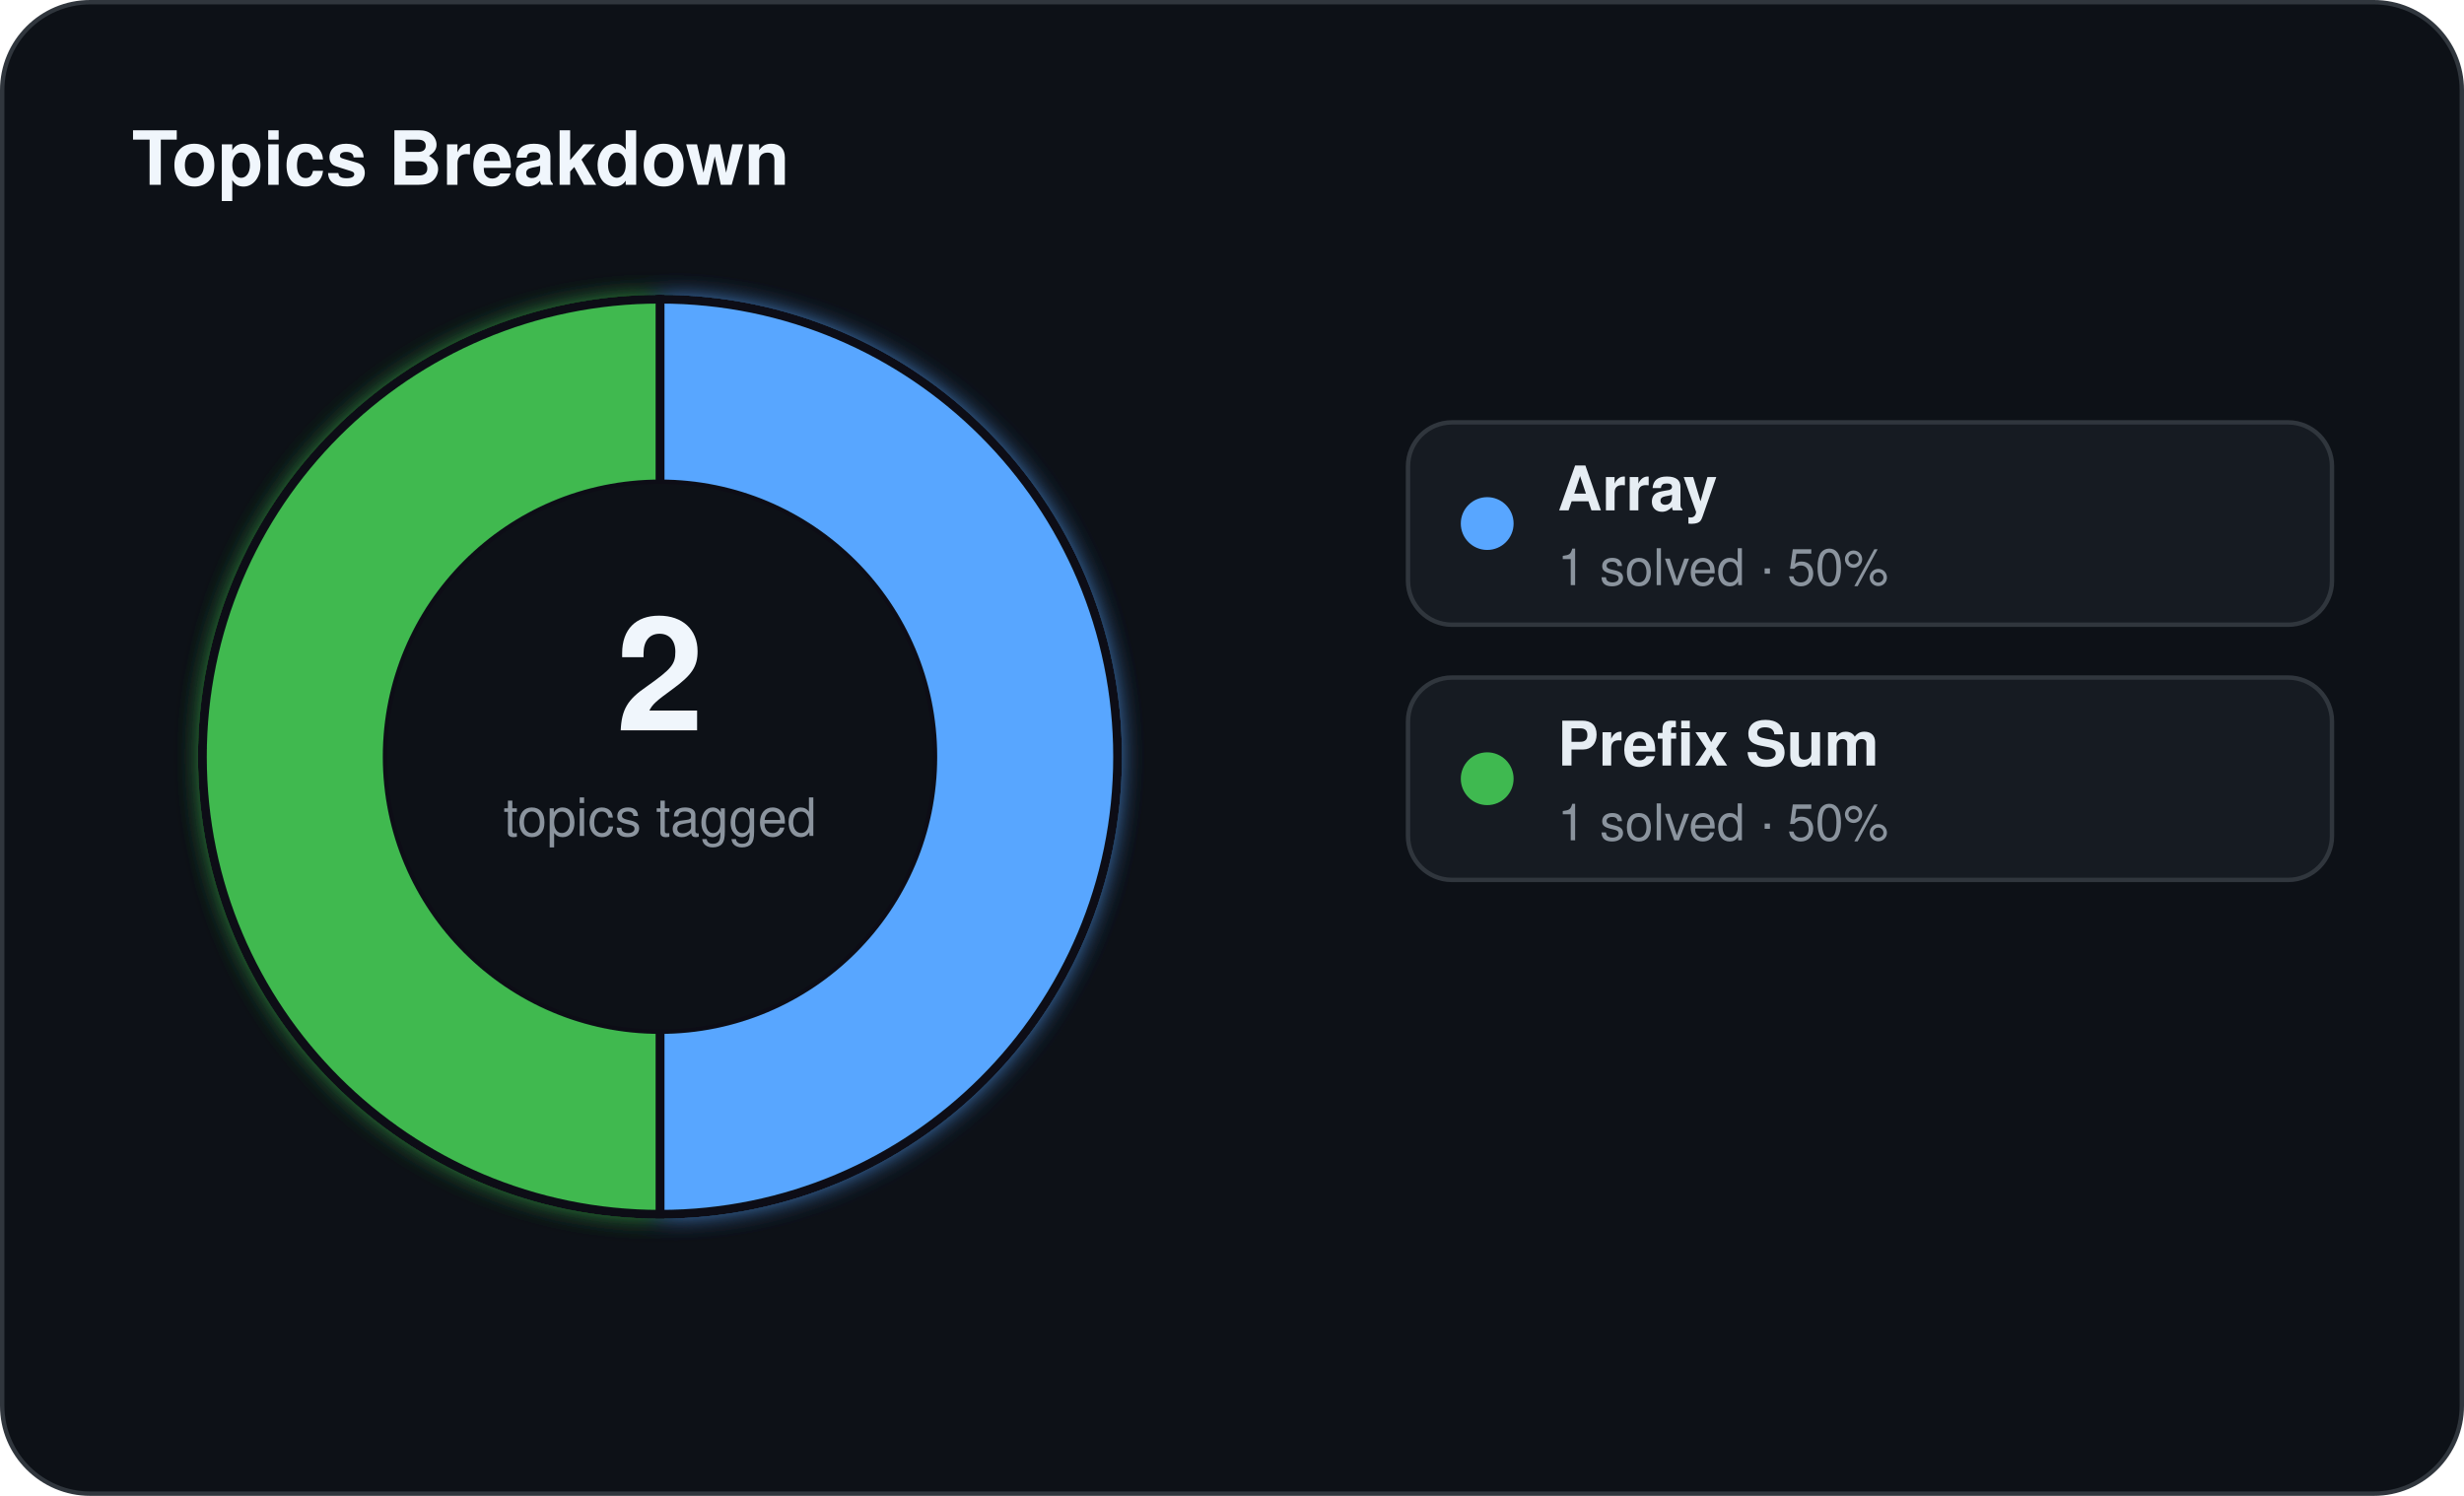
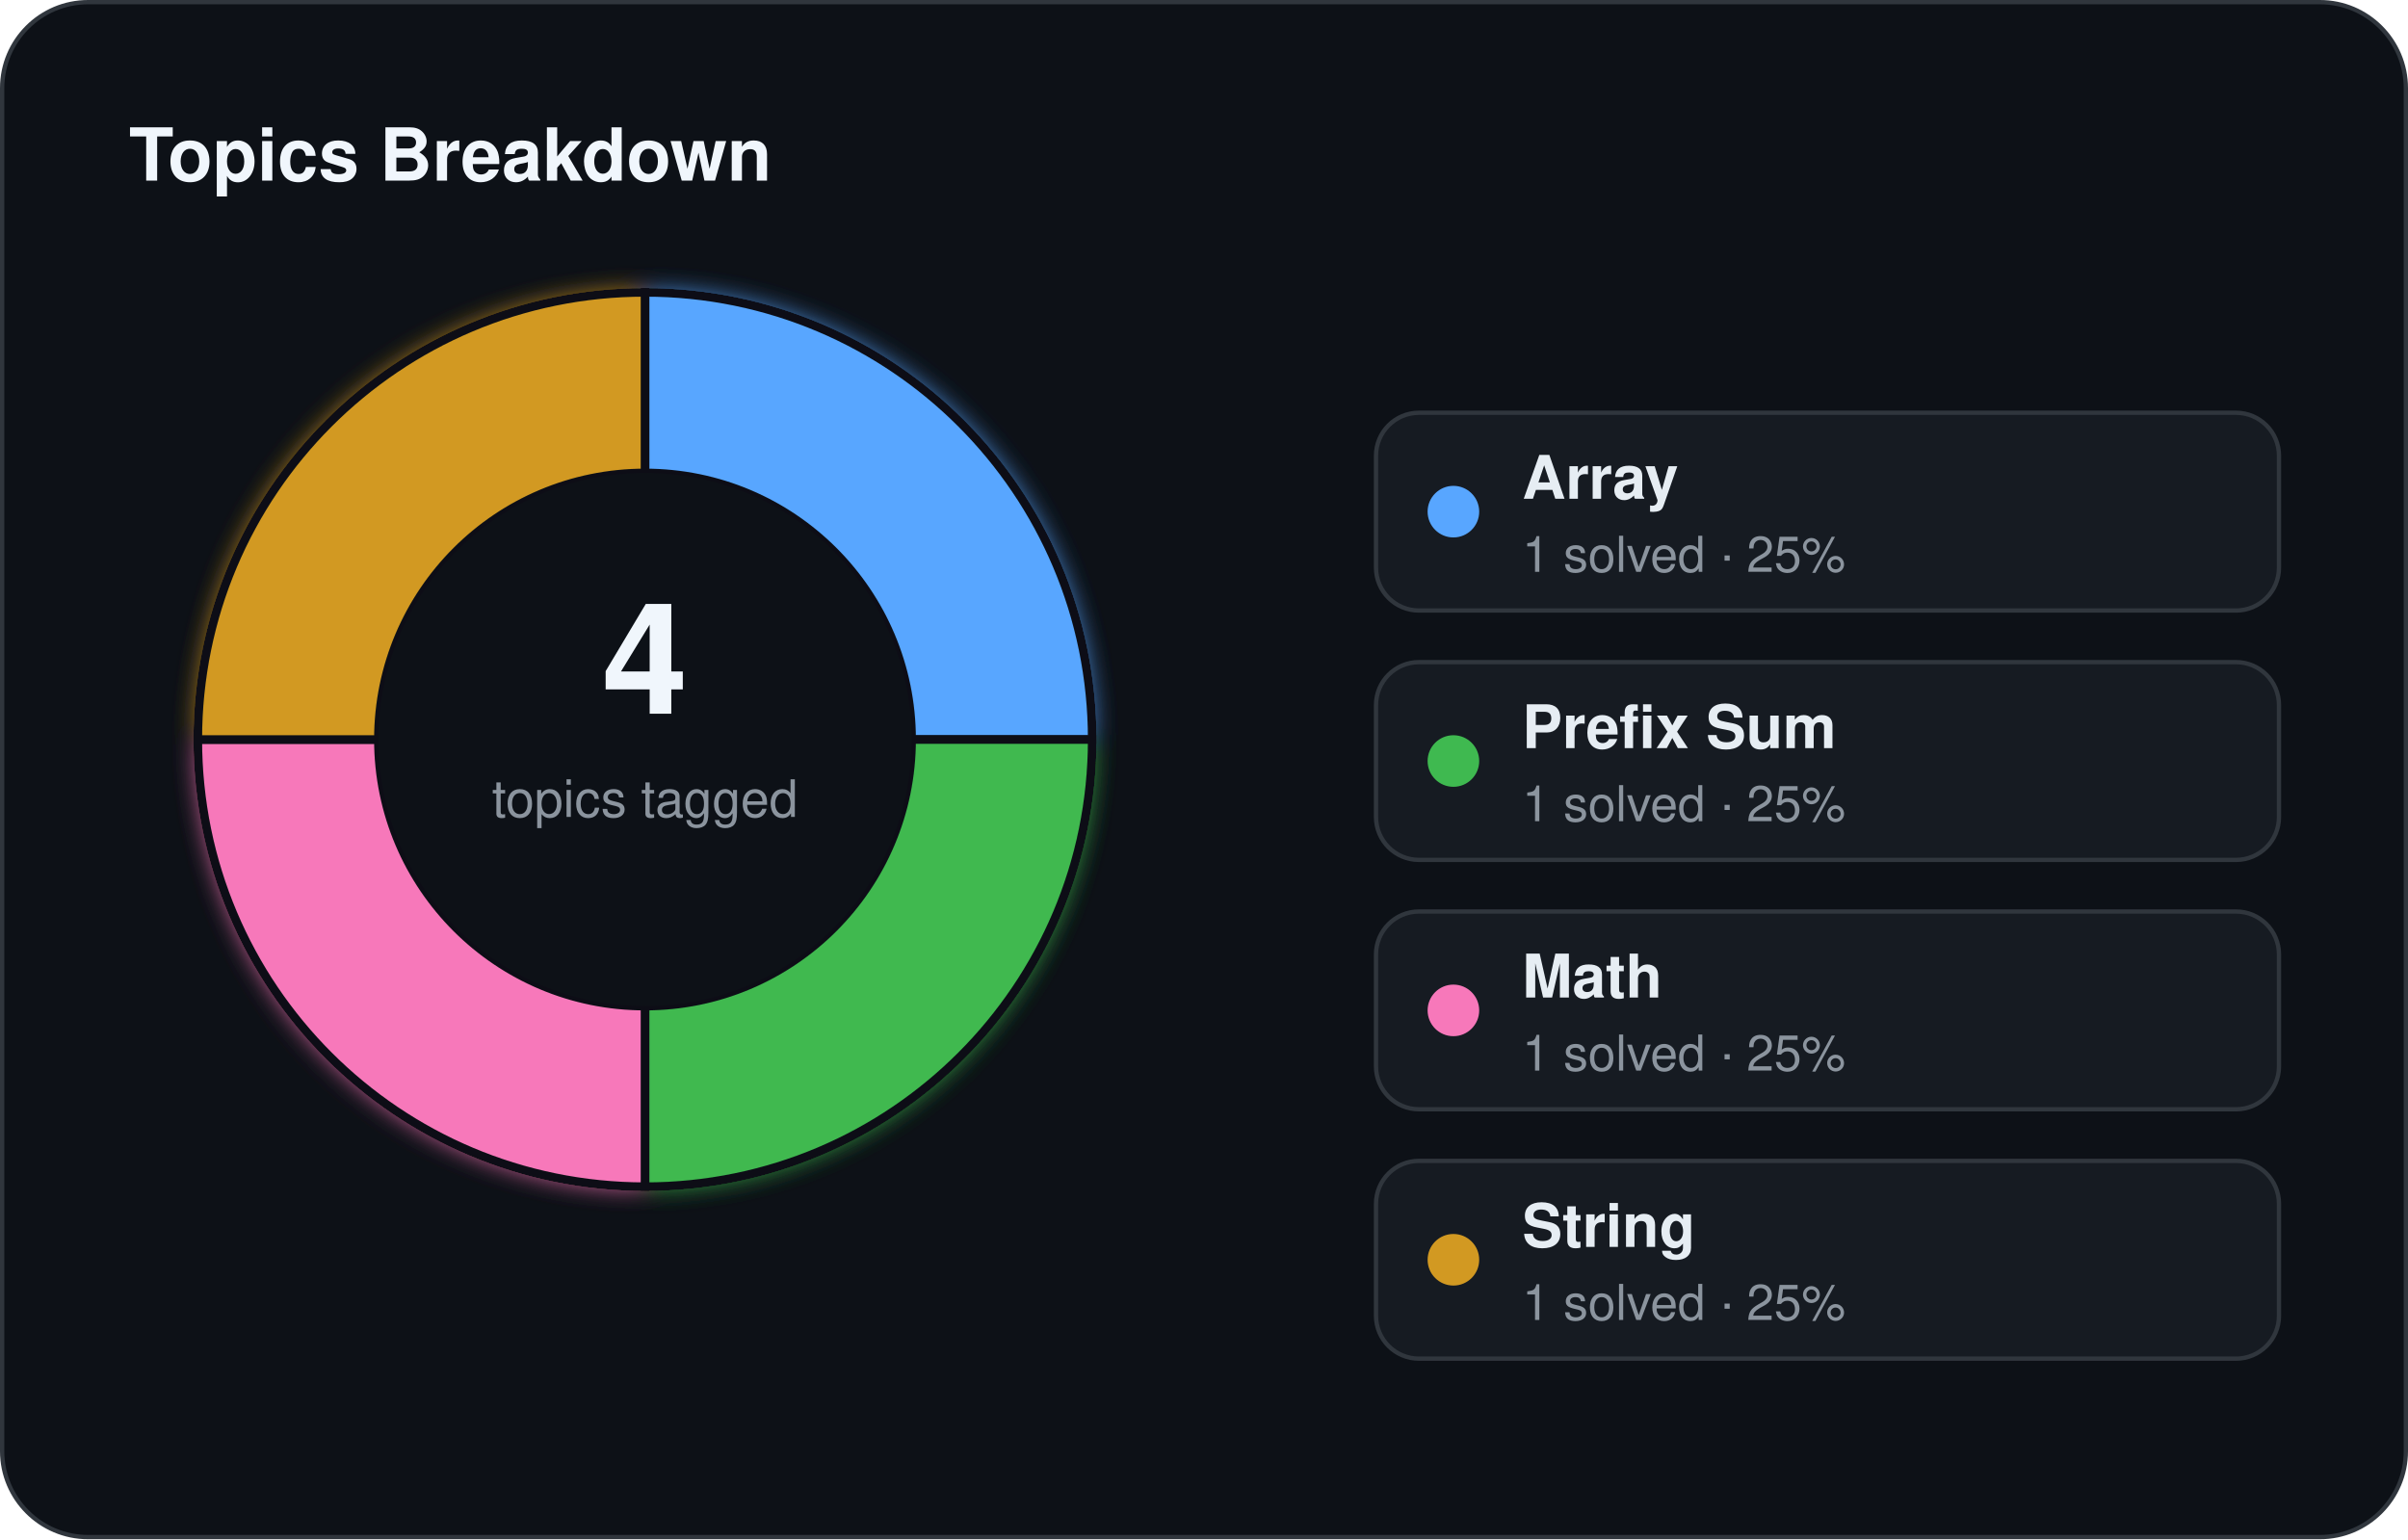
- <svg xmlns="http://www.w3.org/2000/svg" width="560" height="340" viewBox="0 0 560 340">
+ <svg xmlns="http://www.w3.org/2000/svg" width="560" height="358" viewBox="0 0 560 358">
  <defs>
    <filter id="topics-glow" x="-60%" y="-60%" width="220%" height="220%">
      <feGaussianBlur stdDeviation="3" result="blur" />
      <feMerge>
        <feMergeNode in="blur" />
        <feMergeNode in="SourceGraphic" />
      </feMerge>
    </filter>
  </defs>
-   <rect x="0.5" y="0.5" width="559" height="339" rx="20" fill="#0d1117" stroke="#30363d" stroke-width="1" />
+   <rect x="0.5" y="0.5" width="559" height="357" rx="20" fill="#0d1117" stroke="#30363d" stroke-width="1" />
  <text x="30" y="42" fill="#f0f6fc" font-family="Segoe UI, Helvetica, Arial, sans-serif" font-size="17" font-weight="700">Topics Breakdown</text>
  <g filter="url(#topics-glow)">
-     <path d="M 150.00,68.00 A 104,104 0 0 1 150.00,276.00 L 150.00,234.00 A 62,62 0 0 0 150.00,110.00 Z" fill="#58a6ff" stroke="#0d1117" stroke-width="2" />
-     <path d="M 150.00,276.00 A 104,104 0 0 1 150.00,68.00 L 150.00,110.00 A 62,62 0 0 0 150.00,234.00 Z" fill="#3fb950" stroke="#0d1117" stroke-width="2" />
+     <path d="M 150.00,68.00 A 104,104 0 0 1 254.00,172.00 L 212.00,172.00 A 62,62 0 0 0 150.00,110.00 Z" fill="#58a6ff" stroke="#0d1117" stroke-width="2" />
+     <path d="M 254.00,172.00 A 104,104 0 0 1 150.00,276.00 L 150.00,234.00 A 62,62 0 0 0 212.00,172.00 Z" fill="#3fb950" stroke="#0d1117" stroke-width="2" />
+     <path d="M 150.00,276.00 A 104,104 0 0 1 46.00,172.00 L 88.00,172.00 A 62,62 0 0 0 150.00,234.00 Z" fill="#f778ba" stroke="#0d1117" stroke-width="2" />
+     <path d="M 46.00,172.00 A 104,104 0 0 1 150.00,68.00 L 150.00,110.00 A 62,62 0 0 0 88.00,172.00 Z" fill="#d29922" stroke="#0d1117" stroke-width="2" />
  </g>
  <circle cx="150" cy="172" r="62" fill="#0d1117" />
-   <text x="150" y="166" text-anchor="middle" fill="#f0f6fc" font-family="Segoe UI, Helvetica, Arial, sans-serif" font-size="36" font-weight="700">2</text>
+   <text x="150" y="166" text-anchor="middle" fill="#f0f6fc" font-family="Segoe UI, Helvetica, Arial, sans-serif" font-size="36" font-weight="700">4</text>
  <text x="150" y="190" text-anchor="middle" fill="#8b949e" font-family="Segoe UI, Helvetica, Arial, sans-serif" font-size="12">topics tagged</text>
  <rect x="320" y="96" width="210" height="46" rx="10" fill="#161b22" stroke="#30363d" stroke-width="1" />
  <circle cx="338" cy="119" r="6" fill="#58a6ff" />
  <text x="354" y="116" fill="#e6edf3" font-family="Segoe UI, Helvetica, Arial, sans-serif" font-size="14" font-weight="600">Array</text>
-   <text x="354" y="133" fill="#8b949e" font-family="Segoe UI, Helvetica, Arial, sans-serif" font-size="11.5">1 solved · 50%</text>
+   <text x="354" y="133" fill="#8b949e" font-family="Segoe UI, Helvetica, Arial, sans-serif" font-size="11.5">1 solved · 25%</text>
  <rect x="320" y="154" width="210" height="46" rx="10" fill="#161b22" stroke="#30363d" stroke-width="1" />
  <circle cx="338" cy="177" r="6" fill="#3fb950" />
  <text x="354" y="174" fill="#e6edf3" font-family="Segoe UI, Helvetica, Arial, sans-serif" font-size="14" font-weight="600">Prefix Sum</text>
-   <text x="354" y="191" fill="#8b949e" font-family="Segoe UI, Helvetica, Arial, sans-serif" font-size="11.5">1 solved · 50%</text>
+   <text x="354" y="191" fill="#8b949e" font-family="Segoe UI, Helvetica, Arial, sans-serif" font-size="11.5">1 solved · 25%</text>
+   <rect x="320" y="212" width="210" height="46" rx="10" fill="#161b22" stroke="#30363d" stroke-width="1" />
+   <circle cx="338" cy="235" r="6" fill="#f778ba" />
+   <text x="354" y="232" fill="#e6edf3" font-family="Segoe UI, Helvetica, Arial, sans-serif" font-size="14" font-weight="600">Math</text>
+   <text x="354" y="249" fill="#8b949e" font-family="Segoe UI, Helvetica, Arial, sans-serif" font-size="11.5">1 solved · 25%</text>
+   <rect x="320" y="270" width="210" height="46" rx="10" fill="#161b22" stroke="#30363d" stroke-width="1" />
+   <circle cx="338" cy="293" r="6" fill="#d29922" />
+   <text x="354" y="290" fill="#e6edf3" font-family="Segoe UI, Helvetica, Arial, sans-serif" font-size="14" font-weight="600">String</text>
+   <text x="354" y="307" fill="#8b949e" font-family="Segoe UI, Helvetica, Arial, sans-serif" font-size="11.5">1 solved · 25%</text>
</svg>
